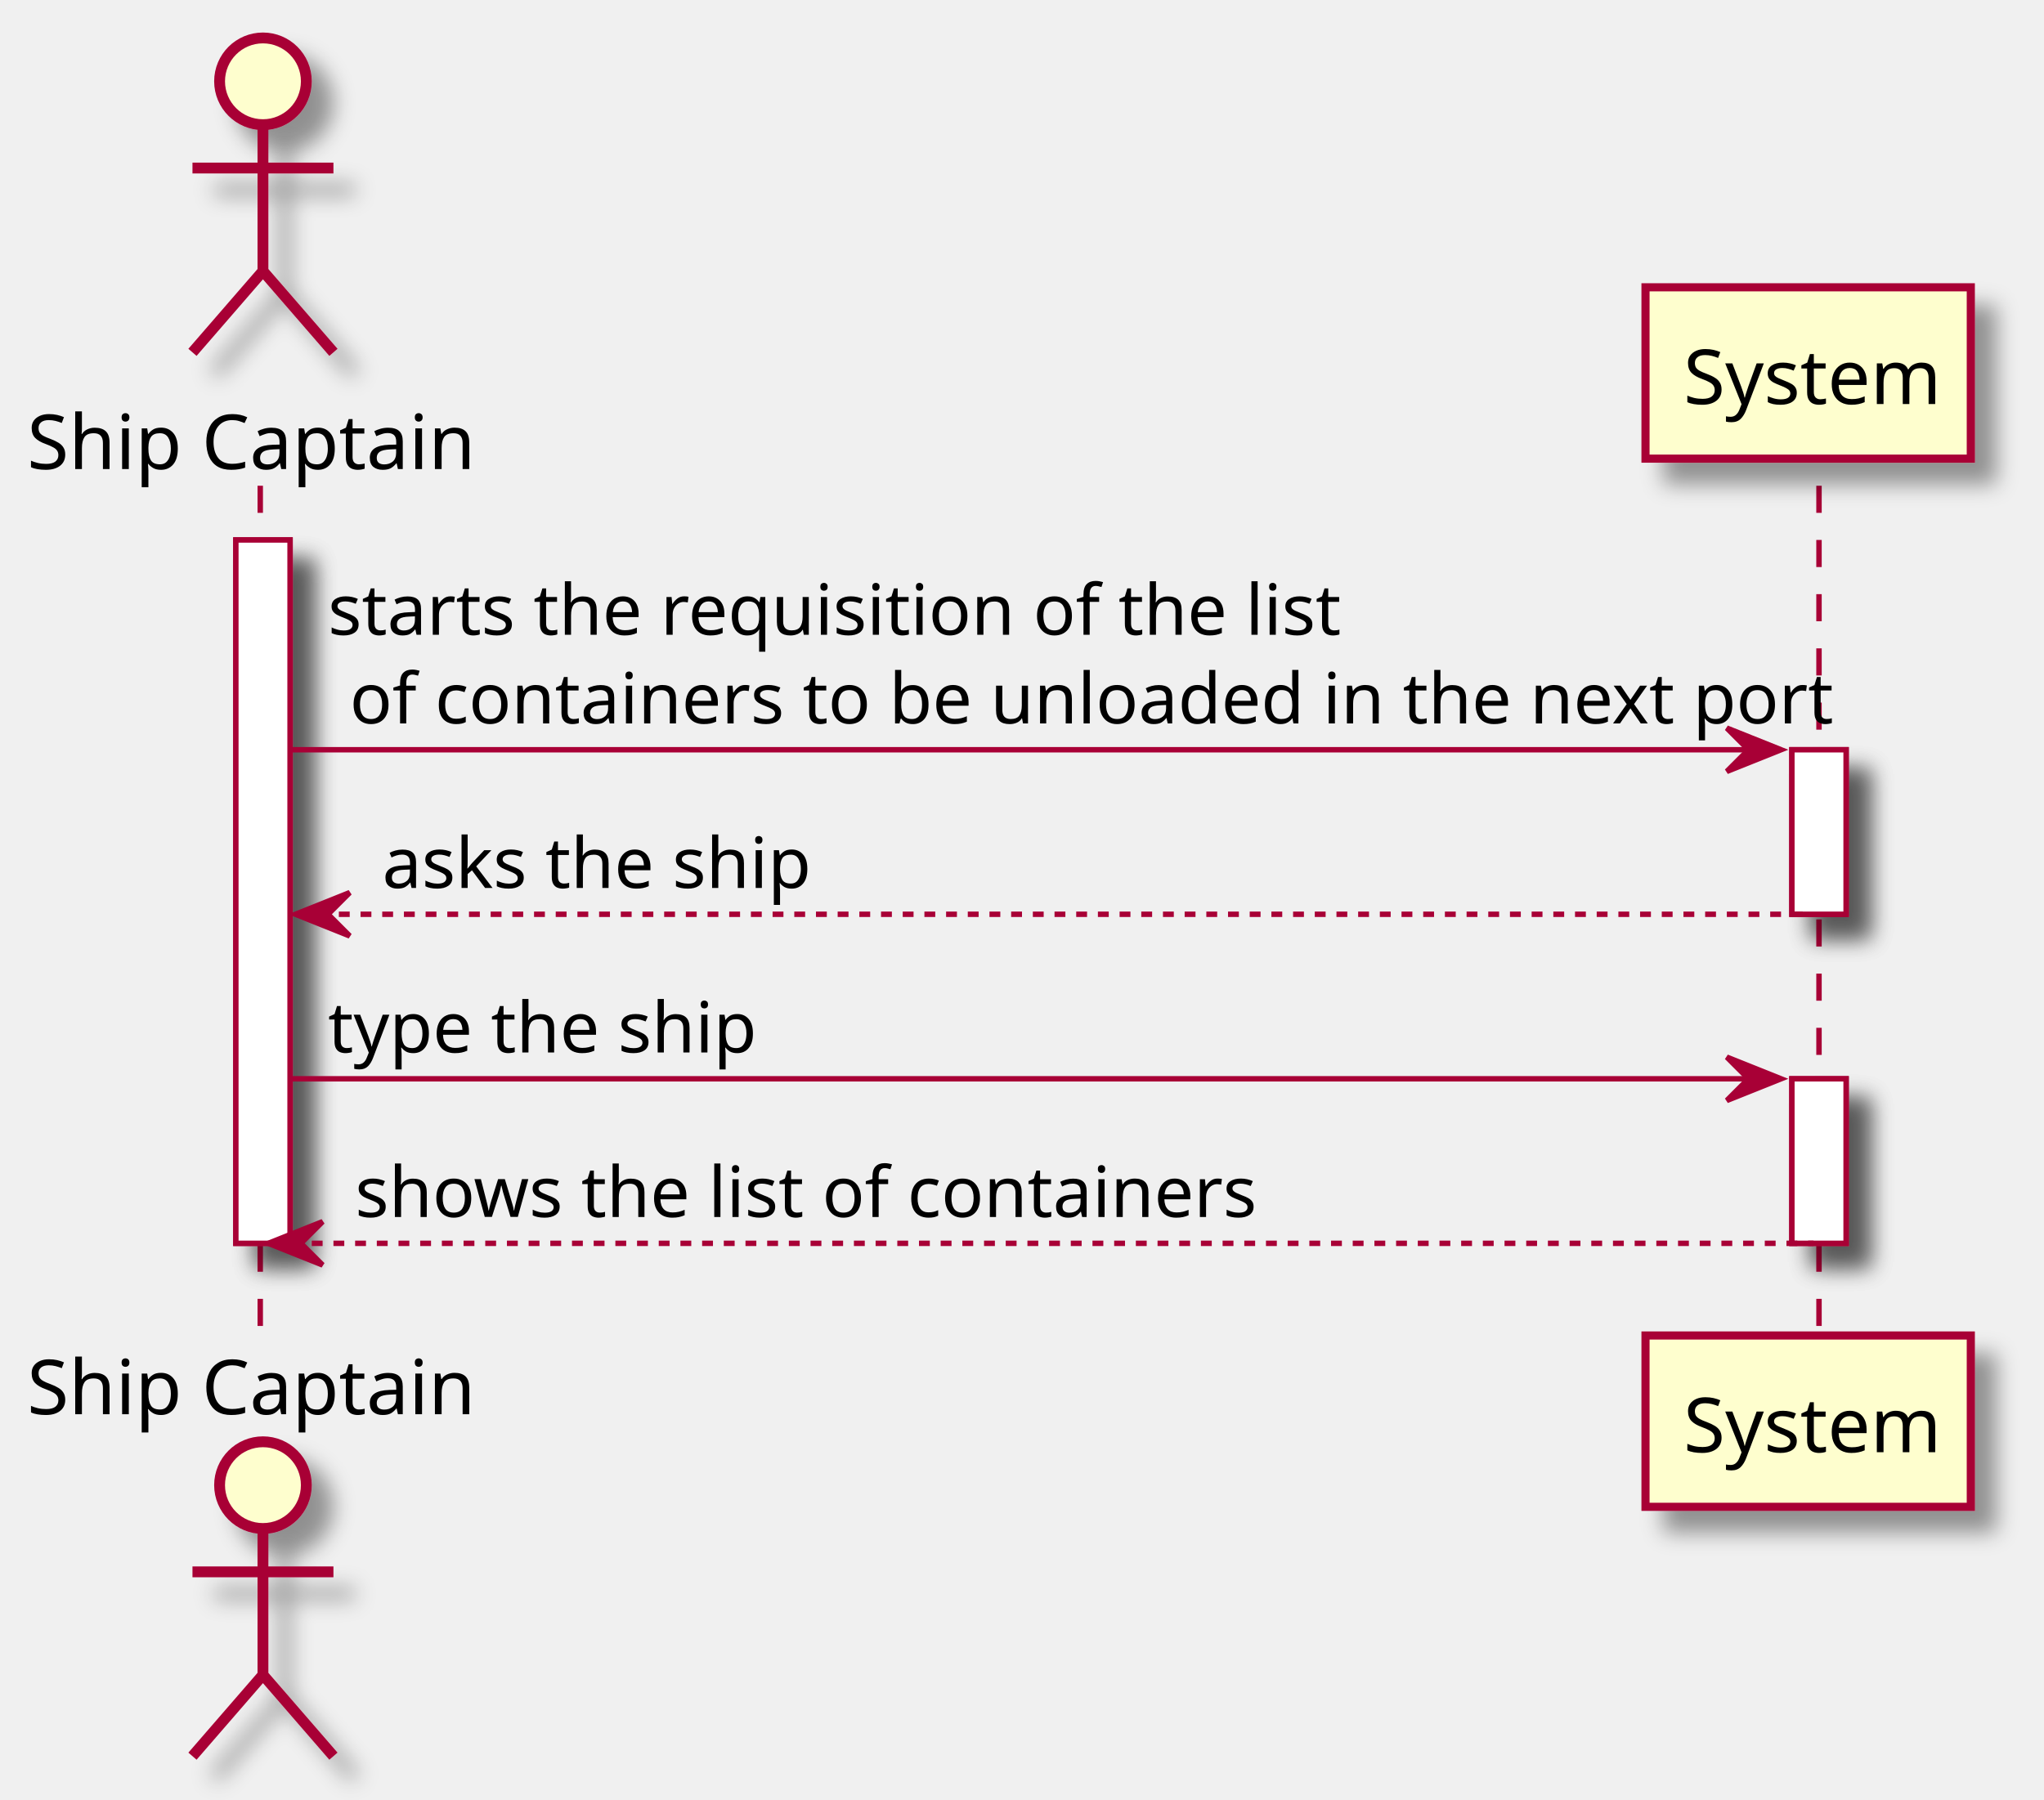
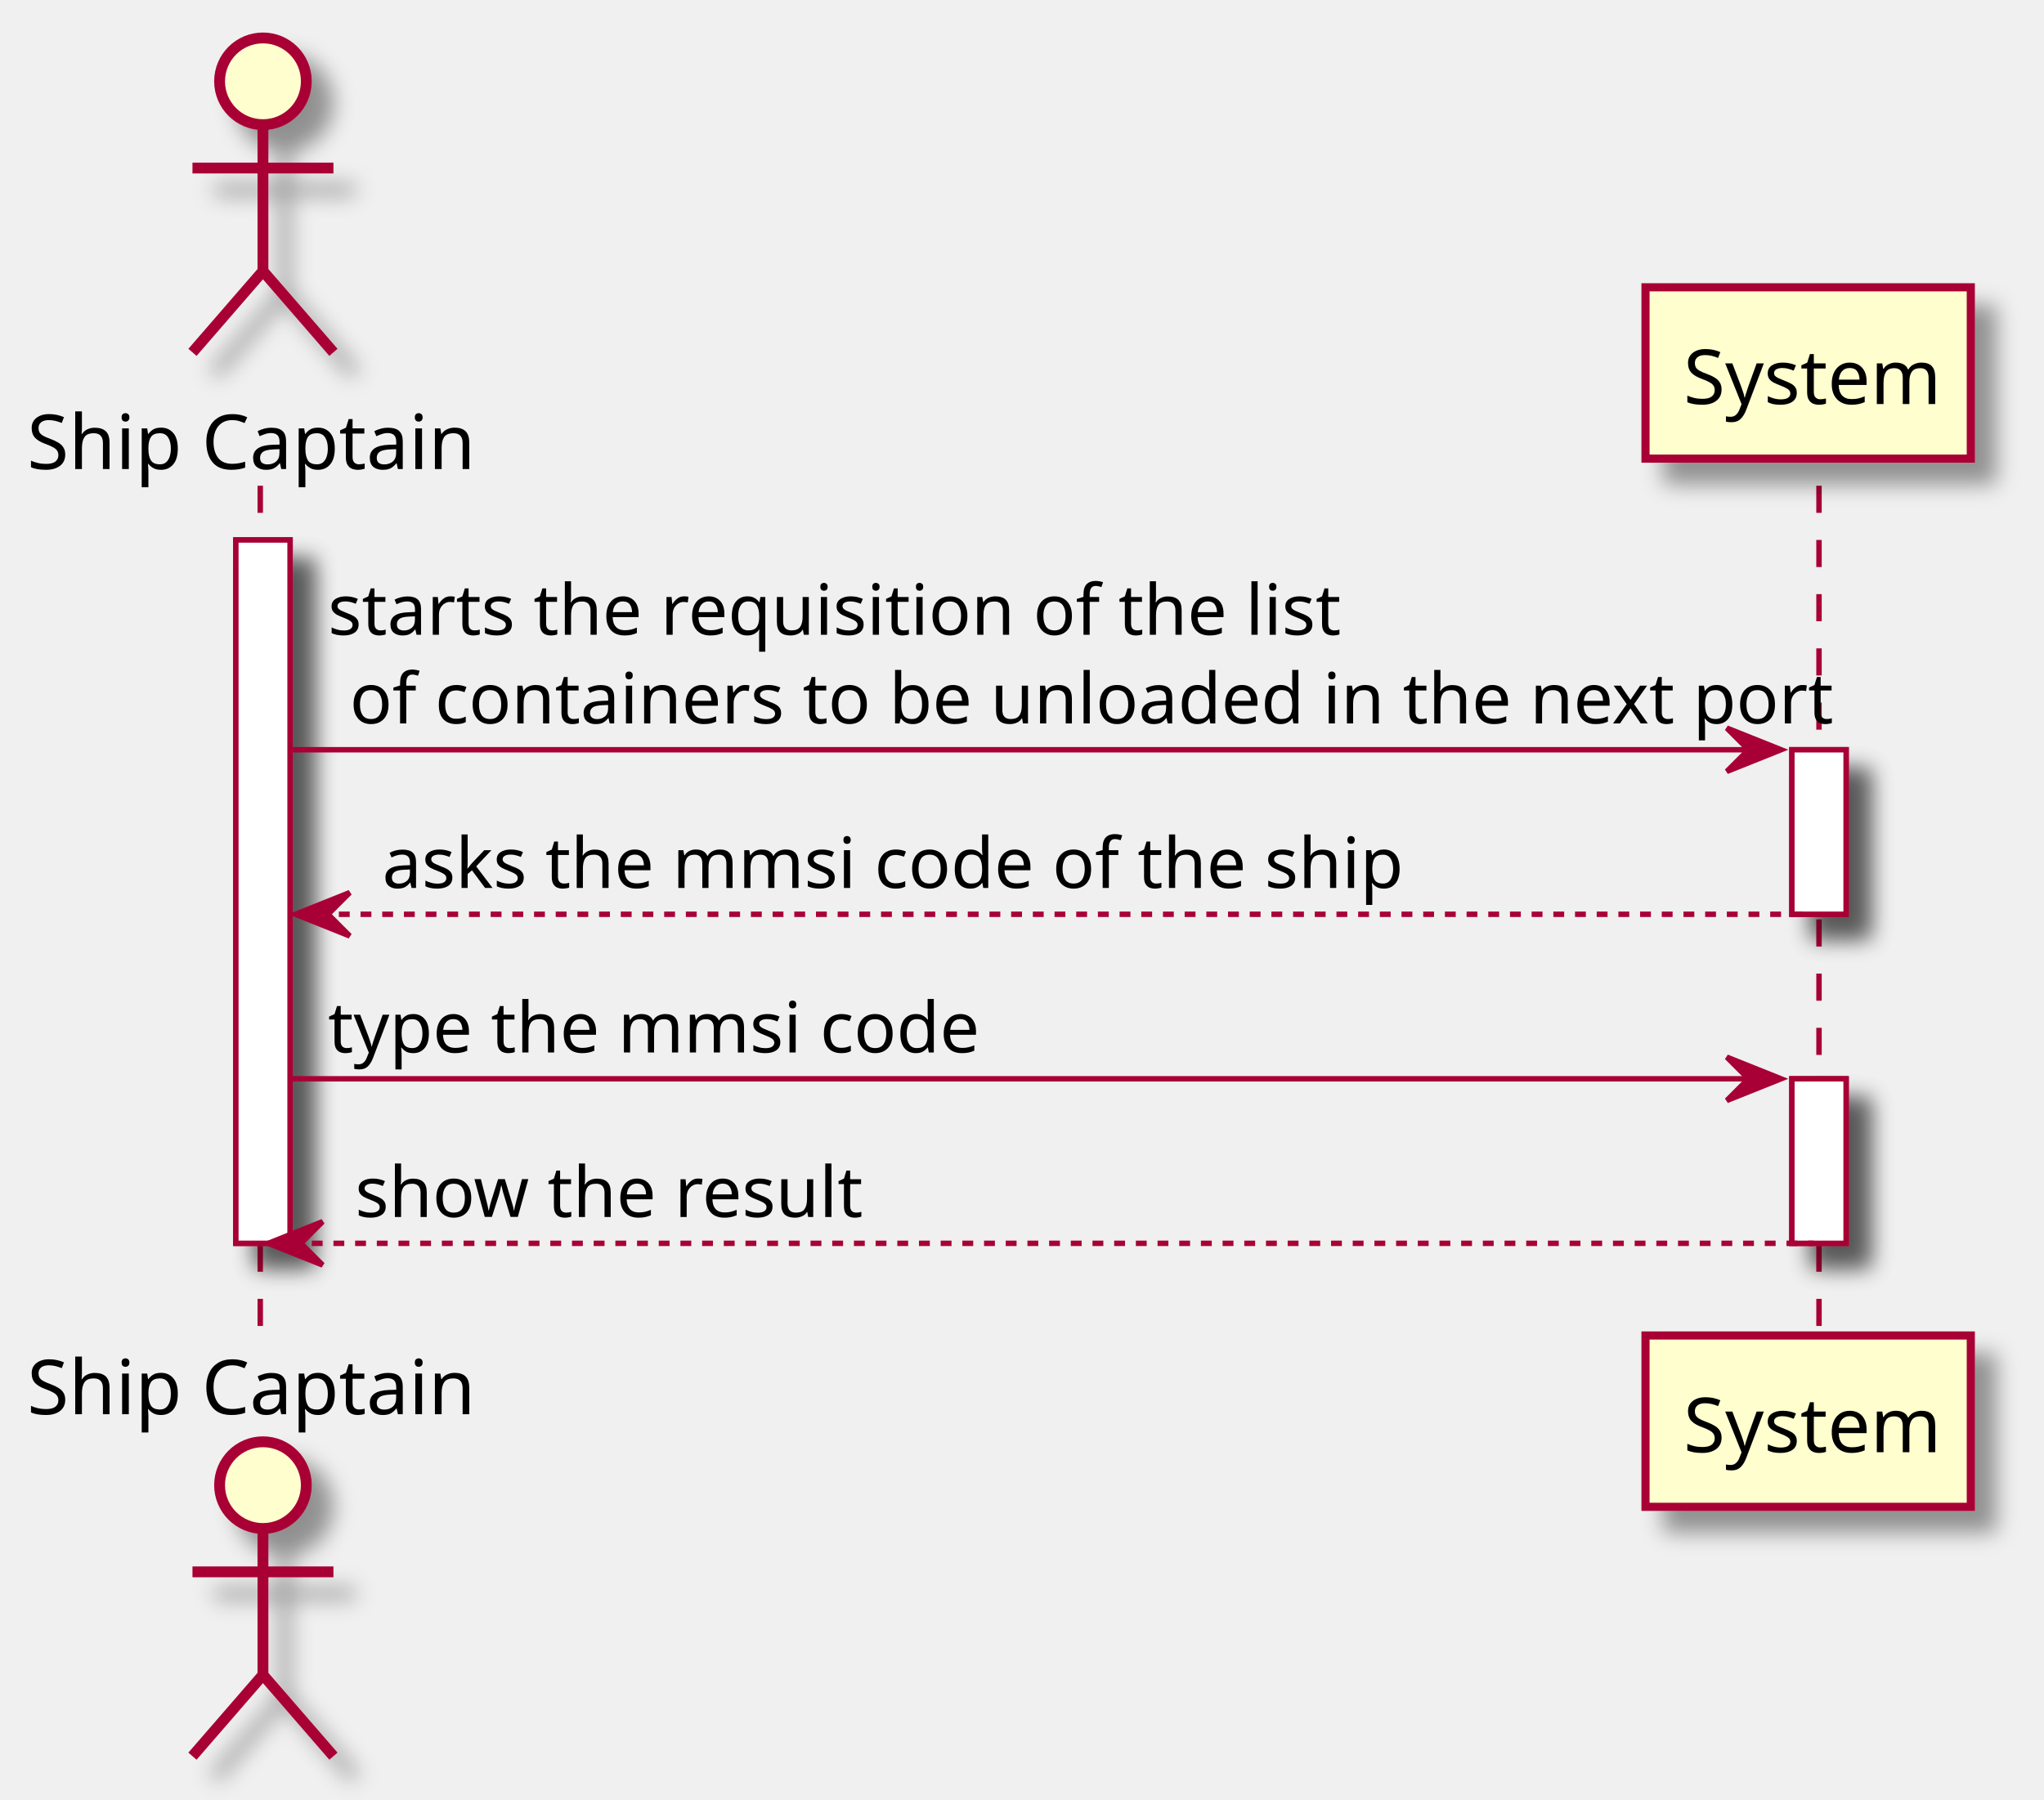
<svg xmlns="http://www.w3.org/2000/svg" contentScriptType="application/ecmascript" contentStyleType="text/css" height="332px" preserveAspectRatio="none" style="width:377px;height:332px;background:#FFFFFF;" version="1.1" viewBox="0 0 377 332" width="377px" zoomAndPan="magnify">
  <defs>
-     <filter height="300%" id="fvyuk3nv8hhbx" width="300%" x="-1" y="-1">
+     <filter height="300%" id="f1x06xatgl1q6c" width="300%" x="-1" y="-1">
      <feGaussianBlur result="blurOut" stdDeviation="2.0" />
      <feColorMatrix in="blurOut" result="blurOut2" type="matrix" values="0 0 0 0 0 0 0 0 0 0 0 0 0 0 0 0 0 0 .4 0" />
      <feOffset dx="4.0" dy="4.0" in="blurOut2" result="blurOut3" />
      <feBlend in="SourceGraphic" in2="blurOut3" mode="normal" />
    </filter>
  </defs>
  <g>
-     <rect fill="#FFFFFF" filter="url(#fvyuk3nv8hhbx)" height="129.758" style="stroke:#A80036;stroke-width:1.0;" width="10" x="43.5" y="99.609" />
-     <rect fill="#FFFFFF" filter="url(#fvyuk3nv8hhbx)" height="30.352" style="stroke:#A80036;stroke-width:1.0;" width="10" x="330.5" y="138.312" />
-     <rect fill="#FFFFFF" filter="url(#fvyuk3nv8hhbx)" height="30.352" style="stroke:#A80036;stroke-width:1.0;" width="10" x="330.5" y="199.016" />
+     <rect fill="#FFFFFF" filter="url(#f1x06xatgl1q6c)" height="129.758" style="stroke:#A80036;stroke-width:1.0;" width="10" x="43.5" y="99.609" />
+     <rect fill="#FFFFFF" filter="url(#f1x06xatgl1q6c)" height="30.352" style="stroke:#A80036;stroke-width:1.0;" width="10" x="330.5" y="138.312" />
+     <rect fill="#FFFFFF" filter="url(#f1x06xatgl1q6c)" height="30.352" style="stroke:#A80036;stroke-width:1.0;" width="10" x="330.5" y="199.016" />
    <line style="stroke:#A80036;stroke-width:1.0;stroke-dasharray:5.0,5.0;" x1="48" x2="48" y1="89.609" y2="247.367" />
    <line style="stroke:#A80036;stroke-width:1.0;stroke-dasharray:5.0,5.0;" x1="335.5" x2="335.5" y1="89.609" y2="247.367" />
    <text fill="#000000" font-family="sans-serif" font-size="14" lengthAdjust="spacing" textLength="81" x="5" y="86.533">Ship Captain</text>
-     <ellipse cx="48.5" cy="15" fill="#FEFECE" filter="url(#fvyuk3nv8hhbx)" rx="8" ry="8" style="stroke:#A80036;stroke-width:2.0;" />
-     <path d="M48.5,23 L48.5,50 M35.5,31 L61.5,31 M48.5,50 L35.5,65 M48.5,50 L61.5,65 " fill="none" filter="url(#fvyuk3nv8hhbx)" style="stroke:#A80036;stroke-width:2.0;" />
+     <ellipse cx="48.5" cy="15" fill="#FEFECE" filter="url(#f1x06xatgl1q6c)" rx="8" ry="8" style="stroke:#A80036;stroke-width:2.0;" />
+     <path d="M48.5,23 L48.5,50 M35.5,31 L61.5,31 M48.5,50 L35.5,65 M48.5,50 L61.5,65 " fill="none" filter="url(#f1x06xatgl1q6c)" style="stroke:#A80036;stroke-width:2.0;" />
    <text fill="#000000" font-family="sans-serif" font-size="14" lengthAdjust="spacing" textLength="81" x="5" y="260.9">Ship Captain</text>
-     <ellipse cx="48.5" cy="273.977" fill="#FEFECE" filter="url(#fvyuk3nv8hhbx)" rx="8" ry="8" style="stroke:#A80036;stroke-width:2.0;" />
-     <path d="M48.5,281.977 L48.5,308.977 M35.5,289.977 L61.5,289.977 M48.5,308.977 L35.5,323.977 M48.5,308.977 L61.5,323.977 " fill="none" filter="url(#fvyuk3nv8hhbx)" style="stroke:#A80036;stroke-width:2.0;" />
-     <rect fill="#FEFECE" filter="url(#fvyuk3nv8hhbx)" height="31.609" style="stroke:#A80036;stroke-width:1.5;" width="60" x="303.5" y="53" />
+     <ellipse cx="48.5" cy="273.977" fill="#FEFECE" filter="url(#f1x06xatgl1q6c)" rx="8" ry="8" style="stroke:#A80036;stroke-width:2.0;" />
+     <path d="M48.5,281.977 L48.5,308.977 M35.5,289.977 L61.5,289.977 M48.5,308.977 L35.5,323.977 M48.5,308.977 L61.5,323.977 " fill="none" filter="url(#f1x06xatgl1q6c)" style="stroke:#A80036;stroke-width:2.0;" />
+     <rect fill="#FEFECE" filter="url(#f1x06xatgl1q6c)" height="31.609" style="stroke:#A80036;stroke-width:1.5;" width="60" x="303.5" y="53" />
    <text fill="#000000" font-family="sans-serif" font-size="14" lengthAdjust="spacing" textLength="46" x="310.5" y="74.533">System</text>
-     <rect fill="#FEFECE" filter="url(#fvyuk3nv8hhbx)" height="31.609" style="stroke:#A80036;stroke-width:1.5;" width="60" x="303.5" y="246.367" />
+     <rect fill="#FEFECE" filter="url(#f1x06xatgl1q6c)" height="31.609" style="stroke:#A80036;stroke-width:1.5;" width="60" x="303.5" y="246.367" />
    <text fill="#000000" font-family="sans-serif" font-size="14" lengthAdjust="spacing" textLength="46" x="310.5" y="267.9">System</text>
-     <rect fill="#FFFFFF" filter="url(#fvyuk3nv8hhbx)" height="129.758" style="stroke:#A80036;stroke-width:1.0;" width="10" x="43.5" y="99.609" />
-     <rect fill="#FFFFFF" filter="url(#fvyuk3nv8hhbx)" height="30.352" style="stroke:#A80036;stroke-width:1.0;" width="10" x="330.5" y="138.312" />
-     <rect fill="#FFFFFF" filter="url(#fvyuk3nv8hhbx)" height="30.352" style="stroke:#A80036;stroke-width:1.0;" width="10" x="330.5" y="199.016" />
+     <rect fill="#FFFFFF" filter="url(#f1x06xatgl1q6c)" height="129.758" style="stroke:#A80036;stroke-width:1.0;" width="10" x="43.5" y="99.609" />
+     <rect fill="#FFFFFF" filter="url(#f1x06xatgl1q6c)" height="30.352" style="stroke:#A80036;stroke-width:1.0;" width="10" x="330.5" y="138.312" />
+     <rect fill="#FFFFFF" filter="url(#f1x06xatgl1q6c)" height="30.352" style="stroke:#A80036;stroke-width:1.0;" width="10" x="330.5" y="199.016" />
    <polygon fill="#A80036" points="318.5,134.312,328.5,138.312,318.5,142.312,322.5,138.312" style="stroke:#A80036;stroke-width:1.0;" />
    <line style="stroke:#A80036;stroke-width:1.0;" x1="53.5" x2="324.5" y1="138.312" y2="138.312" />
    <text fill="#000000" font-family="sans-serif" font-size="13" lengthAdjust="spacing" textLength="175" x="60.5" y="117.105">starts the requisition of the list</text>
    <text fill="#000000" font-family="sans-serif" font-size="13" lengthAdjust="spacing" textLength="254" x="64.5" y="133.456">of containers to be unloaded in the next port</text>
    <polygon fill="#A80036" points="64.5,164.664,54.5,168.664,64.5,172.664,60.5,168.664" style="stroke:#A80036;stroke-width:1.0;" />
    <line style="stroke:#A80036;stroke-width:1.0;stroke-dasharray:2.0,2.0;" x1="58.5" x2="334.5" y1="168.664" y2="168.664" />
-     <text fill="#000000" font-family="sans-serif" font-size="13" lengthAdjust="spacing" textLength="78" x="70.5" y="163.808">asks the ship</text>
+     <text fill="#000000" font-family="sans-serif" font-size="13" lengthAdjust="spacing" textLength="182" x="70.5" y="163.808">asks the mmsi code of the ship</text>
    <polygon fill="#A80036" points="318.5,195.016,328.5,199.016,318.5,203.016,322.5,199.016" style="stroke:#A80036;stroke-width:1.0;" />
    <line style="stroke:#A80036;stroke-width:1.0;" x1="53.5" x2="324.5" y1="199.016" y2="199.016" />
-     <text fill="#000000" font-family="sans-serif" font-size="13" lengthAdjust="spacing" textLength="75" x="60.5" y="194.159">type the ship</text>
+     <text fill="#000000" font-family="sans-serif" font-size="13" lengthAdjust="spacing" textLength="115" x="60.5" y="194.159">type the mmsi code</text>
    <polygon fill="#A80036" points="59.5,225.367,49.5,229.367,59.5,233.367,55.5,229.367" style="stroke:#A80036;stroke-width:1.0;" />
    <line style="stroke:#A80036;stroke-width:1.0;stroke-dasharray:2.0,2.0;" x1="53.5" x2="334.5" y1="229.367" y2="229.367" />
-     <text fill="#000000" font-family="sans-serif" font-size="13" lengthAdjust="spacing" textLength="158" x="65.5" y="224.511">shows the list of containers</text>
+     <text fill="#000000" font-family="sans-serif" font-size="13" lengthAdjust="spacing" textLength="88" x="65.5" y="224.511">show the result</text>
  </g>
</svg>
